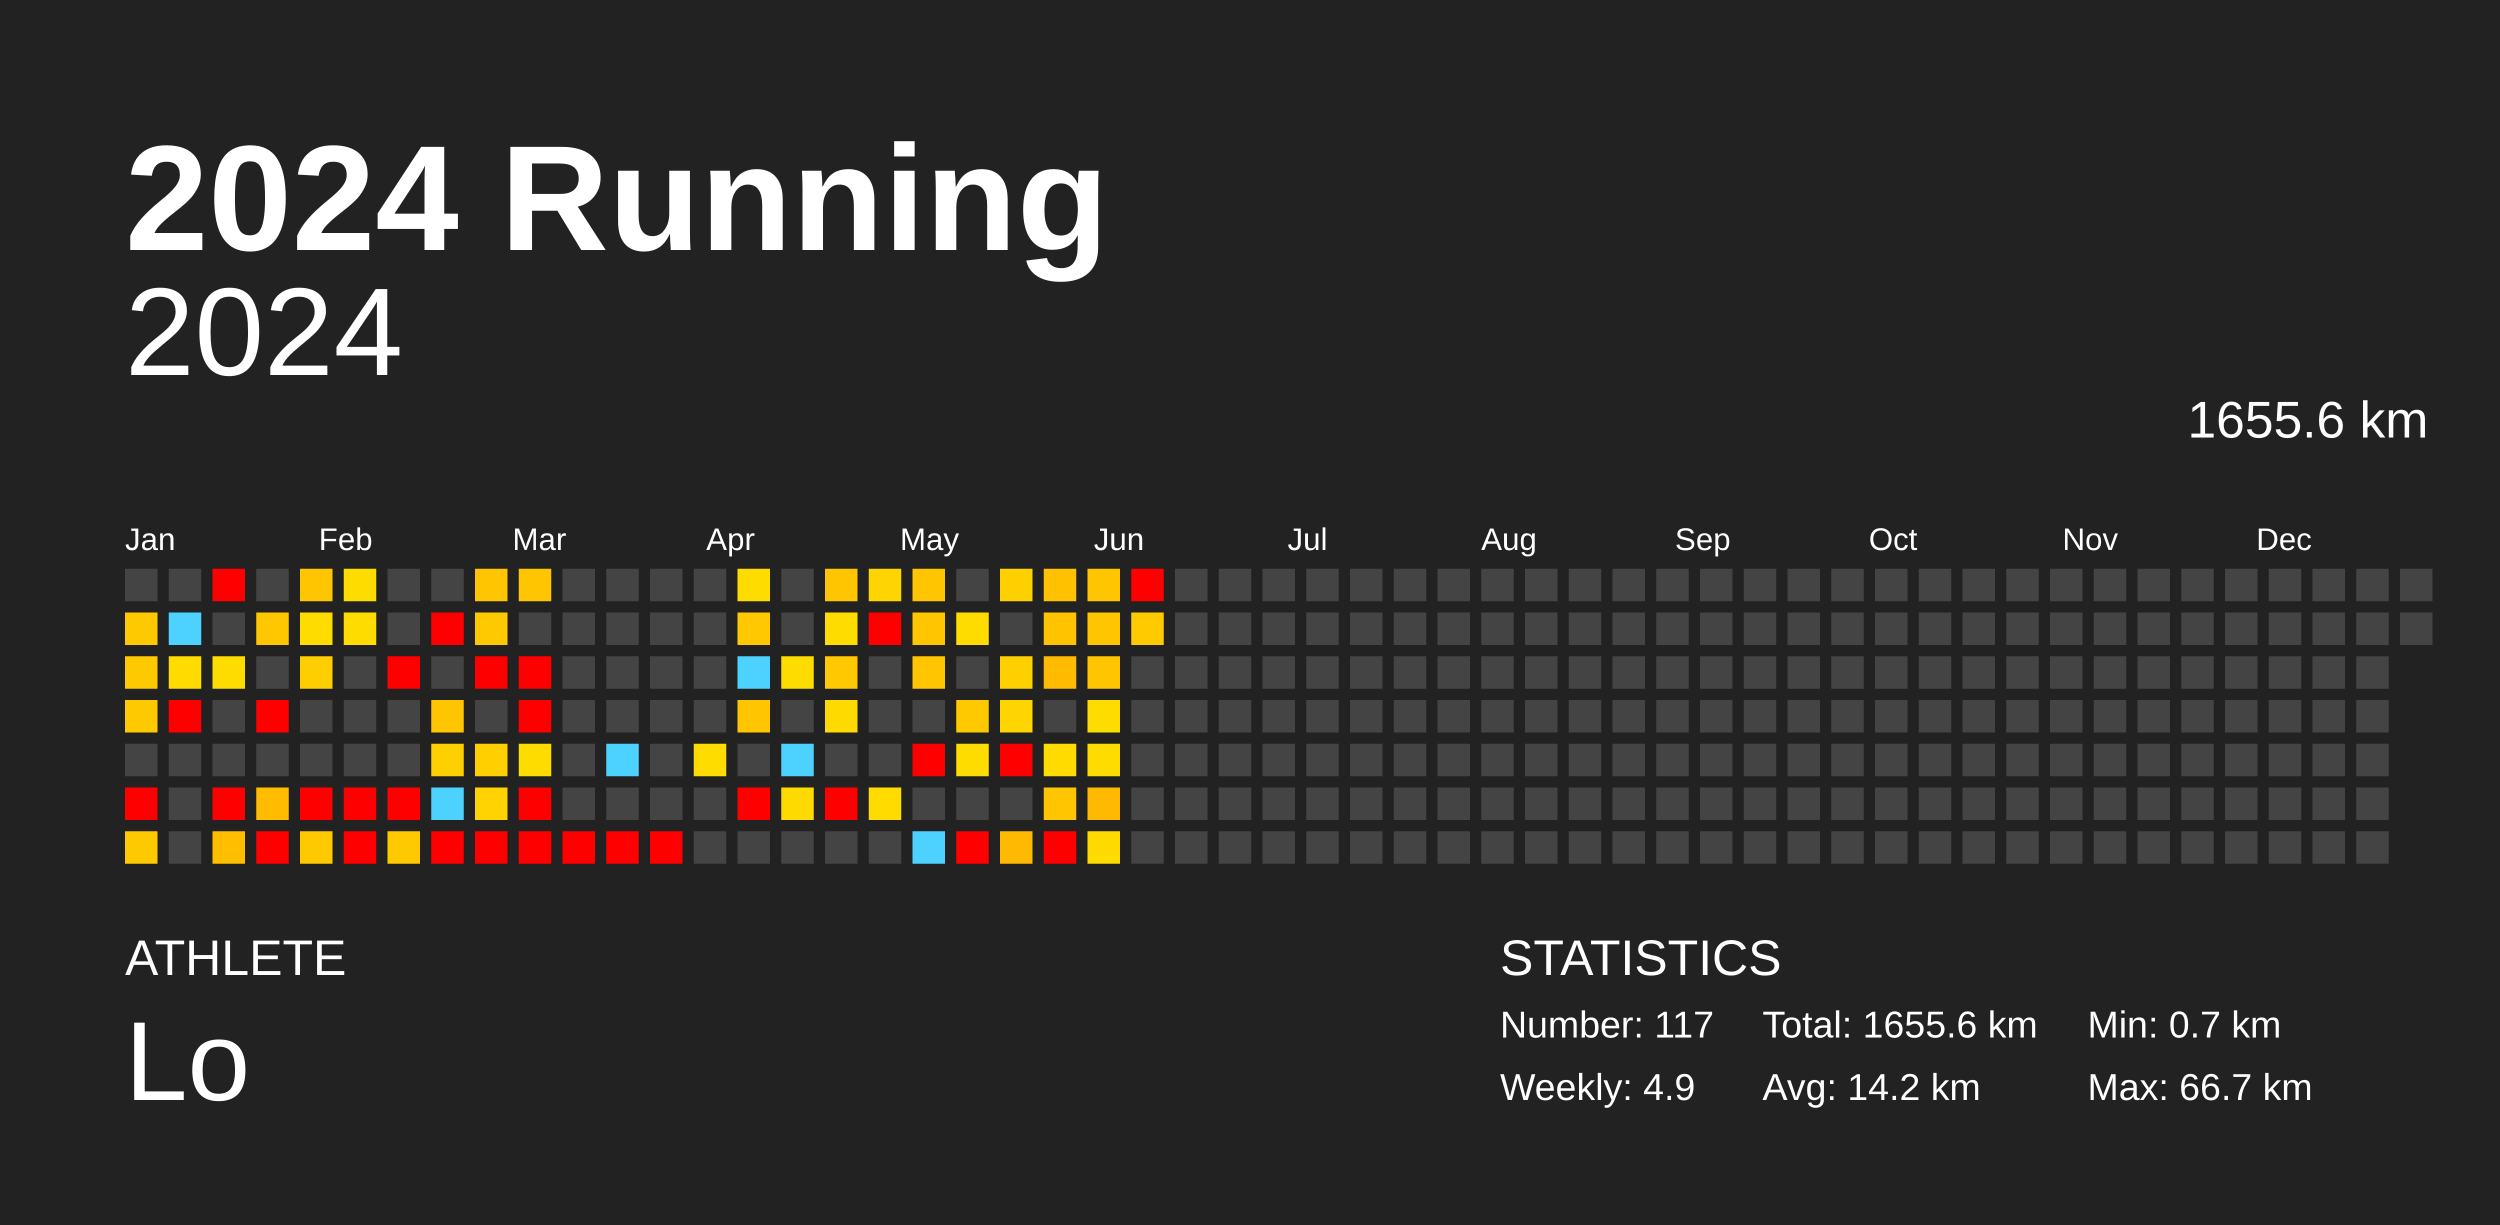
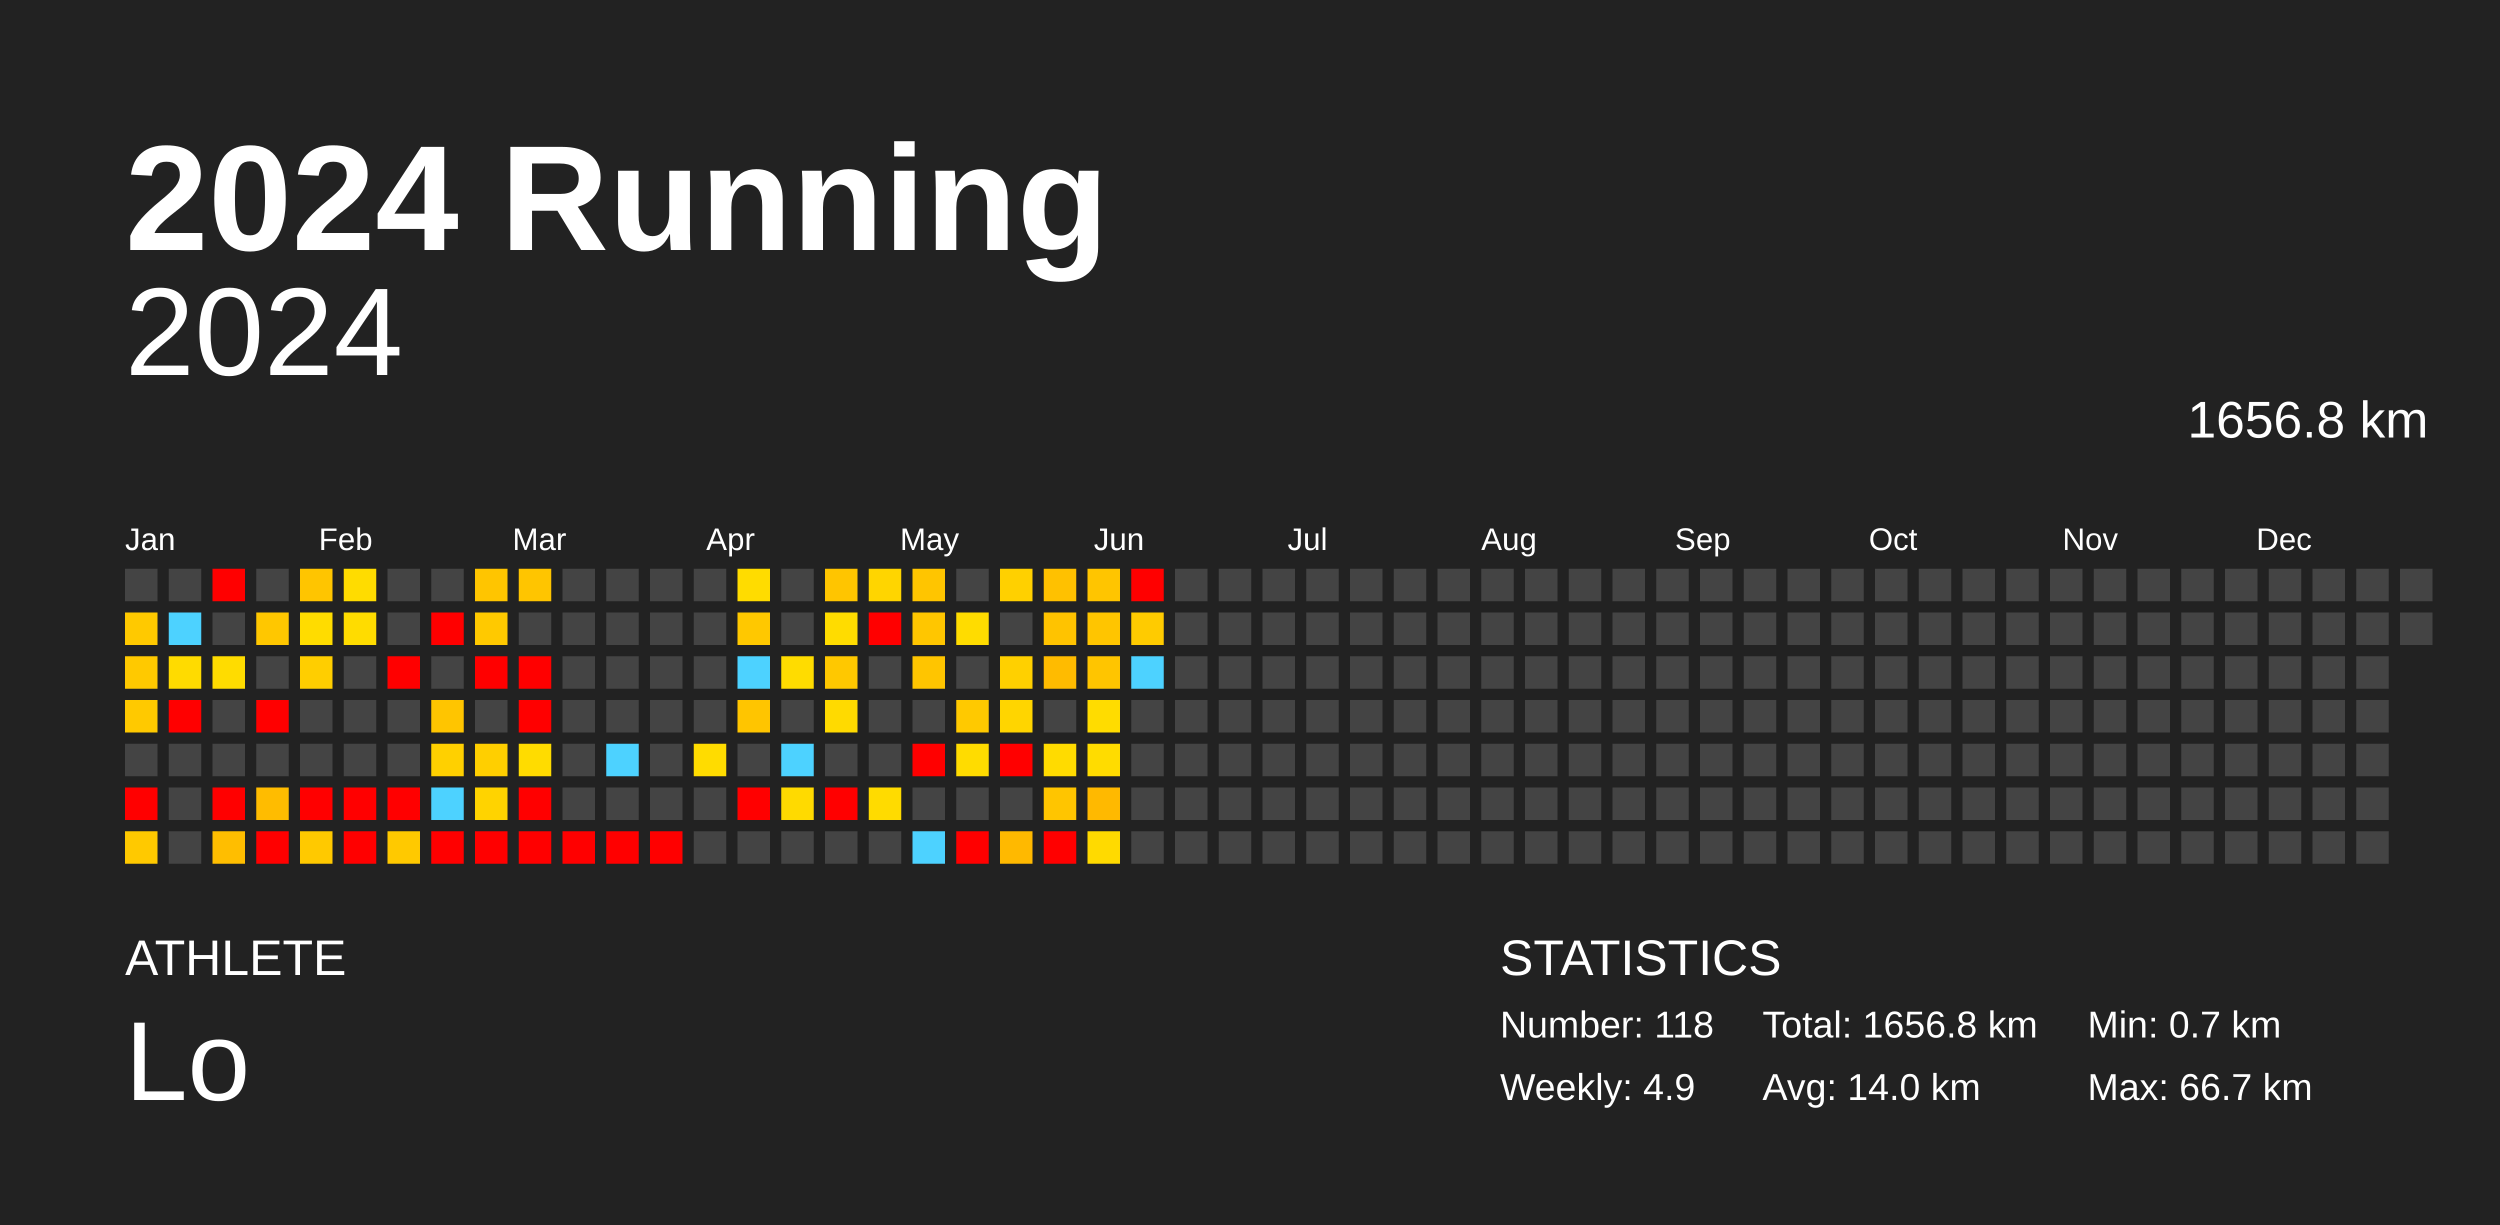
<svg xmlns="http://www.w3.org/2000/svg" baseProfile="full" height="98mm" version="1.1" viewBox="0,0,200,98" width="200mm">
  <defs />
  <rect fill="#222222" height="98" width="200" x="0" y="0" />
  <text fill="#FFFFFF" style="font-size:12px; font-family:Arial; font-weight:bold;" x="10" y="20">2024 Running</text>
  <text fill="#FFFFFF" style="font-size:4px; font-family:Arial" x="10" y="78">ATHLETE</text>
  <text fill="#FFFFFF" style="font-size:9px; font-family:Arial" x="10" y="88">Lo</text>
  <text fill="#FFFFFF" style="font-size:4px; font-family:Arial" x="120" y="78">STATISTICS</text>
-   <text fill="#FFFFFF" style="font-size:3px; font-family:Arial" x="120" y="83">Number: 117</text>
+   <text fill="#FFFFFF" style="font-size:3px; font-family:Arial" x="120" y="83">Number: 118</text>
  <text fill="#FFFFFF" style="font-size:3px; font-family:Arial" x="120" y="88">Weekly: 4.9</text>
-   <text fill="#FFFFFF" style="font-size:3px; font-family:Arial" x="141" y="83">Total: 1655.6 km</text>
-   <text fill="#FFFFFF" style="font-size:3px; font-family:Arial" x="141" y="88">Avg: 14.2 km</text>
+   <text fill="#FFFFFF" style="font-size:3px; font-family:Arial" x="141" y="83">Total: 1656.8 km</text>
+   <text fill="#FFFFFF" style="font-size:3px; font-family:Arial" x="141" y="88">Avg: 14.0 km</text>
  <text fill="#FFFFFF" style="font-size:3px; font-family:Arial" x="167" y="83">Min: 0.7 km</text>
  <text fill="#FFFFFF" style="font-size:3px; font-family:Arial" x="167" y="88">Max: 66.7 km</text>
  <text alignment-baseline="hanging" fill="#FFFFFF" style="font-size:10.0px; font-family:Arial;" x="10" y="30">2024</text>
-   <text alignment-baseline="hanging" fill="#FFFFFF" style="font-size:4.125px; font-family:Arial;" x="175" y="35">1655.6 km</text>
+   <text alignment-baseline="hanging" fill="#FFFFFF" style="font-size:4.125px; font-family:Arial;" x="175" y="35">1656.8 km</text>
  <text fill="#FFFFFF" style="font-size:2.5px; font-family:Arial" x="10.0" y="44">Jan</text>
  <text fill="#FFFFFF" style="font-size:2.5px; font-family:Arial" x="25.5" y="44">Feb</text>
  <text fill="#FFFFFF" style="font-size:2.5px; font-family:Arial" x="41.0" y="44">Mar</text>
  <text fill="#FFFFFF" style="font-size:2.5px; font-family:Arial" x="56.5" y="44">Apr</text>
  <text fill="#FFFFFF" style="font-size:2.5px; font-family:Arial" x="72.0" y="44">May</text>
  <text fill="#FFFFFF" style="font-size:2.5px; font-family:Arial" x="87.5" y="44">Jun</text>
  <text fill="#FFFFFF" style="font-size:2.5px; font-family:Arial" x="103.0" y="44">Jul</text>
  <text fill="#FFFFFF" style="font-size:2.5px; font-family:Arial" x="118.5" y="44">Aug</text>
  <text fill="#FFFFFF" style="font-size:2.5px; font-family:Arial" x="134.0" y="44">Sep</text>
  <text fill="#FFFFFF" style="font-size:2.5px; font-family:Arial" x="149.5" y="44">Oct</text>
  <text fill="#FFFFFF" style="font-size:2.5px; font-family:Arial" x="165.0" y="44">Nov</text>
  <text fill="#FFFFFF" style="font-size:2.5px; font-family:Arial" x="180.5" y="44">Dec</text>
  <rect fill="#444444" height="2.6" width="2.6" x="10.0" y="45.5" />
  <rect fill="#ffc900" height="2.6" width="2.6" x="10.0" y="49.0" />
  <rect fill="#ffc900" height="2.6" width="2.6" x="10.0" y="52.5" />
  <rect fill="#ffc900" height="2.6" width="2.6" x="10.0" y="56.0" />
  <rect fill="#444444" height="2.6" width="2.6" x="10.0" y="59.5" />
  <rect fill="red" height="2.6" width="2.6" x="10.0" y="63.0" />
  <rect fill="#ffc900" height="2.6" width="2.6" x="10.0" y="66.5" />
  <rect fill="#444444" height="2.6" width="2.6" x="13.5" y="45.5" />
  <rect fill="#4dd2ff" height="2.6" width="2.6" x="13.5" y="49.0" />
  <rect fill="#ffdb00" height="2.6" width="2.6" x="13.5" y="52.5" />
  <rect fill="red" height="2.6" width="2.6" x="13.5" y="56.0" />
  <rect fill="#444444" height="2.6" width="2.6" x="13.5" y="59.5" />
  <rect fill="#444444" height="2.6" width="2.6" x="13.5" y="63.0" />
  <rect fill="#444444" height="2.6" width="2.6" x="13.5" y="66.5" />
  <rect fill="red" height="2.6" width="2.6" x="17.0" y="45.5" />
  <rect fill="#444444" height="2.6" width="2.6" x="17.0" y="49.0" />
  <rect fill="#ffdc00" height="2.6" width="2.6" x="17.0" y="52.5" />
  <rect fill="#444444" height="2.6" width="2.6" x="17.0" y="56.0" />
  <rect fill="#444444" height="2.6" width="2.6" x="17.0" y="59.5" />
  <rect fill="red" height="2.6" width="2.6" x="17.0" y="63.0" />
  <rect fill="#ffbe00" height="2.6" width="2.6" x="17.0" y="66.5" />
  <rect fill="#444444" height="2.6" width="2.6" x="20.5" y="45.5" />
  <rect fill="#ffc700" height="2.6" width="2.6" x="20.5" y="49.0" />
  <rect fill="#444444" height="2.6" width="2.6" x="20.5" y="52.5" />
  <rect fill="red" height="2.6" width="2.6" x="20.5" y="56.0" />
  <rect fill="#444444" height="2.6" width="2.6" x="20.5" y="59.5" />
  <rect fill="#ffbc00" height="2.6" width="2.6" x="20.5" y="63.0" />
  <rect fill="red" height="2.6" width="2.6" x="20.5" y="66.5" />
  <rect fill="#ffc500" height="2.6" width="2.6" x="24.0" y="45.5" />
  <rect fill="#ffdc00" height="2.6" width="2.6" x="24.0" y="49.0" />
  <rect fill="#ffce00" height="2.6" width="2.6" x="24.0" y="52.5" />
  <rect fill="#444444" height="2.6" width="2.6" x="24.0" y="56.0" />
  <rect fill="#444444" height="2.6" width="2.6" x="24.0" y="59.5" />
  <rect fill="red" height="2.6" width="2.6" x="24.0" y="63.0" />
  <rect fill="#ffc900" height="2.6" width="2.6" x="24.0" y="66.5" />
  <rect fill="#ffdc00" height="2.6" width="2.6" x="27.5" y="45.5" />
  <rect fill="#ffdc00" height="2.6" width="2.6" x="27.5" y="49.0" />
  <rect fill="#444444" height="2.6" width="2.6" x="27.5" y="52.5" />
  <rect fill="#444444" height="2.6" width="2.6" x="27.5" y="56.0" />
  <rect fill="#444444" height="2.6" width="2.6" x="27.5" y="59.5" />
  <rect fill="red" height="2.6" width="2.6" x="27.5" y="63.0" />
  <rect fill="red" height="2.6" width="2.6" x="27.5" y="66.5" />
  <rect fill="#444444" height="2.6" width="2.6" x="31.0" y="45.5" />
  <rect fill="#444444" height="2.6" width="2.6" x="31.0" y="49.0" />
  <rect fill="red" height="2.6" width="2.6" x="31.0" y="52.5" />
  <rect fill="#444444" height="2.6" width="2.6" x="31.0" y="56.0" />
  <rect fill="#444444" height="2.6" width="2.6" x="31.0" y="59.5" />
  <rect fill="red" height="2.6" width="2.6" x="31.0" y="63.0" />
  <rect fill="#ffc900" height="2.6" width="2.6" x="31.0" y="66.5" />
  <rect fill="#444444" height="2.6" width="2.6" x="34.5" y="45.5" />
  <rect fill="red" height="2.6" width="2.6" x="34.5" y="49.0" />
  <rect fill="#444444" height="2.6" width="2.6" x="34.5" y="52.5" />
  <rect fill="#ffc500" height="2.6" width="2.6" x="34.5" y="56.0" />
  <rect fill="#ffd000" height="2.6" width="2.6" x="34.5" y="59.5" />
  <rect fill="#4dd2ff" height="2.6" width="2.6" x="34.5" y="63.0" />
  <rect fill="red" height="2.6" width="2.6" x="34.5" y="66.5" />
  <rect fill="#ffc500" height="2.6" width="2.6" x="38.0" y="45.5" />
  <rect fill="#ffc900" height="2.6" width="2.6" x="38.0" y="49.0" />
  <rect fill="red" height="2.6" width="2.6" x="38.0" y="52.5" />
  <rect fill="#444444" height="2.6" width="2.6" x="38.0" y="56.0" />
  <rect fill="#ffcf00" height="2.6" width="2.6" x="38.0" y="59.5" />
  <rect fill="#ffd300" height="2.6" width="2.6" x="38.0" y="63.0" />
  <rect fill="red" height="2.6" width="2.6" x="38.0" y="66.5" />
  <rect fill="#ffc500" height="2.6" width="2.6" x="41.5" y="45.5" />
  <rect fill="#444444" height="2.6" width="2.6" x="41.5" y="49.0" />
  <rect fill="red" height="2.6" width="2.6" x="41.5" y="52.5" />
  <rect fill="red" height="2.6" width="2.6" x="41.5" y="56.0" />
  <rect fill="#ffdc00" height="2.6" width="2.6" x="41.5" y="59.5" />
  <rect fill="red" height="2.6" width="2.6" x="41.5" y="63.0" />
  <rect fill="red" height="2.6" width="2.6" x="41.5" y="66.5" />
  <rect fill="#444444" height="2.6" width="2.6" x="45.0" y="45.5" />
  <rect fill="#444444" height="2.6" width="2.6" x="45.0" y="49.0" />
  <rect fill="#444444" height="2.6" width="2.6" x="45.0" y="52.5" />
  <rect fill="#444444" height="2.6" width="2.6" x="45.0" y="56.0" />
  <rect fill="#444444" height="2.6" width="2.6" x="45.0" y="59.5" />
  <rect fill="#444444" height="2.6" width="2.6" x="45.0" y="63.0" />
  <rect fill="red" height="2.6" width="2.6" x="45.0" y="66.5" />
  <rect fill="#444444" height="2.6" width="2.6" x="48.5" y="45.5" />
  <rect fill="#444444" height="2.6" width="2.6" x="48.5" y="49.0" />
  <rect fill="#444444" height="2.6" width="2.6" x="48.5" y="52.5" />
  <rect fill="#444444" height="2.6" width="2.6" x="48.5" y="56.0" />
  <rect fill="#4dd2ff" height="2.6" width="2.6" x="48.5" y="59.5" />
  <rect fill="#444444" height="2.6" width="2.6" x="48.5" y="63.0" />
  <rect fill="red" height="2.6" width="2.6" x="48.5" y="66.5" />
  <rect fill="#444444" height="2.6" width="2.6" x="52.0" y="45.5" />
  <rect fill="#444444" height="2.6" width="2.6" x="52.0" y="49.0" />
  <rect fill="#444444" height="2.6" width="2.6" x="52.0" y="52.5" />
  <rect fill="#444444" height="2.6" width="2.6" x="52.0" y="56.0" />
  <rect fill="#444444" height="2.6" width="2.6" x="52.0" y="59.5" />
  <rect fill="#444444" height="2.6" width="2.6" x="52.0" y="63.0" />
  <rect fill="red" height="2.6" width="2.6" x="52.0" y="66.5" />
  <rect fill="#444444" height="2.6" width="2.6" x="55.5" y="45.5" />
  <rect fill="#444444" height="2.6" width="2.6" x="55.5" y="49.0" />
  <rect fill="#444444" height="2.6" width="2.6" x="55.5" y="52.5" />
  <rect fill="#444444" height="2.6" width="2.6" x="55.5" y="56.0" />
  <rect fill="#ffdc00" height="2.6" width="2.6" x="55.5" y="59.5" />
  <rect fill="#444444" height="2.6" width="2.6" x="55.5" y="63.0" />
  <rect fill="#444444" height="2.6" width="2.6" x="55.5" y="66.5" />
  <rect fill="#ffdc00" height="2.6" width="2.6" x="59.0" y="45.5" />
  <rect fill="#ffc800" height="2.6" width="2.6" x="59.0" y="49.0" />
  <rect fill="#4dd2ff" height="2.6" width="2.6" x="59.0" y="52.5" />
  <rect fill="#ffc500" height="2.6" width="2.6" x="59.0" y="56.0" />
  <rect fill="#444444" height="2.6" width="2.6" x="59.0" y="59.5" />
  <rect fill="red" height="2.6" width="2.6" x="59.0" y="63.0" />
  <rect fill="#444444" height="2.6" width="2.6" x="59.0" y="66.5" />
  <rect fill="#444444" height="2.6" width="2.6" x="62.5" y="45.5" />
  <rect fill="#444444" height="2.6" width="2.6" x="62.5" y="49.0" />
  <rect fill="#ffdc00" height="2.6" width="2.6" x="62.5" y="52.5" />
  <rect fill="#444444" height="2.6" width="2.6" x="62.5" y="56.0" />
  <rect fill="#4dd2ff" height="2.6" width="2.6" x="62.5" y="59.5" />
  <rect fill="#ffda00" height="2.6" width="2.6" x="62.5" y="63.0" />
  <rect fill="#444444" height="2.6" width="2.6" x="62.5" y="66.5" />
  <rect fill="#ffc500" height="2.6" width="2.6" x="66.0" y="45.5" />
  <rect fill="#ffdc00" height="2.6" width="2.6" x="66.0" y="49.0" />
  <rect fill="#ffc800" height="2.6" width="2.6" x="66.0" y="52.5" />
  <rect fill="#ffda00" height="2.6" width="2.6" x="66.0" y="56.0" />
  <rect fill="#444444" height="2.6" width="2.6" x="66.0" y="59.5" />
  <rect fill="red" height="2.6" width="2.6" x="66.0" y="63.0" />
  <rect fill="#444444" height="2.6" width="2.6" x="66.0" y="66.5" />
  <rect fill="#ffd500" height="2.6" width="2.6" x="69.5" y="45.5" />
  <rect fill="red" height="2.6" width="2.6" x="69.5" y="49.0" />
  <rect fill="#444444" height="2.6" width="2.6" x="69.5" y="52.5" />
  <rect fill="#444444" height="2.6" width="2.6" x="69.5" y="56.0" />
  <rect fill="#444444" height="2.6" width="2.6" x="69.5" y="59.5" />
  <rect fill="#ffdb00" height="2.6" width="2.6" x="69.5" y="63.0" />
  <rect fill="#444444" height="2.6" width="2.6" x="69.5" y="66.5" />
  <rect fill="#ffc500" height="2.6" width="2.6" x="73.0" y="45.5" />
  <rect fill="#ffc600" height="2.6" width="2.6" x="73.0" y="49.0" />
  <rect fill="#ffc500" height="2.6" width="2.6" x="73.0" y="52.5" />
  <rect fill="#444444" height="2.6" width="2.6" x="73.0" y="56.0" />
  <rect fill="red" height="2.6" width="2.6" x="73.0" y="59.5" />
  <rect fill="#444444" height="2.6" width="2.6" x="73.0" y="63.0" />
  <rect fill="#4dd2ff" height="2.6" width="2.6" x="73.0" y="66.5" />
  <rect fill="#444444" height="2.6" width="2.6" x="76.5" y="45.5" />
  <rect fill="#ffdc00" height="2.6" width="2.6" x="76.5" y="49.0" />
  <rect fill="#444444" height="2.6" width="2.6" x="76.5" y="52.5" />
  <rect fill="#ffc900" height="2.6" width="2.6" x="76.5" y="56.0" />
  <rect fill="#ffdc00" height="2.6" width="2.6" x="76.5" y="59.5" />
  <rect fill="#444444" height="2.6" width="2.6" x="76.5" y="63.0" />
  <rect fill="red" height="2.6" width="2.6" x="76.5" y="66.5" />
  <rect fill="#ffd000" height="2.6" width="2.6" x="80.0" y="45.5" />
  <rect fill="#444444" height="2.6" width="2.6" x="80.0" y="49.0" />
  <rect fill="#ffd000" height="2.6" width="2.6" x="80.0" y="52.5" />
  <rect fill="#ffd500" height="2.6" width="2.6" x="80.0" y="56.0" />
  <rect fill="red" height="2.6" width="2.6" x="80.0" y="59.5" />
  <rect fill="#444444" height="2.6" width="2.6" x="80.0" y="63.0" />
  <rect fill="#ffb900" height="2.6" width="2.6" x="80.0" y="66.5" />
  <rect fill="#ffc100" height="2.6" width="2.6" x="83.5" y="45.5" />
  <rect fill="#ffc300" height="2.6" width="2.6" x="83.5" y="49.0" />
  <rect fill="#ffbb00" height="2.6" width="2.6" x="83.5" y="52.5" />
  <rect fill="#444444" height="2.6" width="2.6" x="83.5" y="56.0" />
  <rect fill="#ffdb00" height="2.6" width="2.6" x="83.5" y="59.5" />
  <rect fill="#ffc500" height="2.6" width="2.6" x="83.5" y="63.0" />
  <rect fill="red" height="2.6" width="2.6" x="83.5" y="66.5" />
  <rect fill="#ffc500" height="2.6" width="2.6" x="87.0" y="45.5" />
  <rect fill="#ffc500" height="2.6" width="2.6" x="87.0" y="49.0" />
  <rect fill="#ffc500" height="2.6" width="2.6" x="87.0" y="52.5" />
  <rect fill="#ffdc00" height="2.6" width="2.6" x="87.0" y="56.0" />
  <rect fill="#ffdc00" height="2.6" width="2.6" x="87.0" y="59.5" />
  <rect fill="#ffb900" height="2.6" width="2.6" x="87.0" y="63.0" />
  <rect fill="#ffda00" height="2.6" width="2.6" x="87.0" y="66.5" />
  <rect fill="red" height="2.6" width="2.6" x="90.5" y="45.5" />
  <rect fill="#ffcb00" height="2.6" width="2.6" x="90.5" y="49.0" />
-   <rect fill="#444444" height="2.6" width="2.6" x="90.5" y="52.5" />
+   <rect fill="#4dd2ff" height="2.6" width="2.6" x="90.5" y="52.5" />
  <rect fill="#444444" height="2.6" width="2.6" x="90.5" y="56.0" />
  <rect fill="#444444" height="2.6" width="2.6" x="90.5" y="59.5" />
  <rect fill="#444444" height="2.6" width="2.6" x="90.5" y="63.0" />
  <rect fill="#444444" height="2.6" width="2.6" x="90.5" y="66.5" />
  <rect fill="#444444" height="2.6" width="2.6" x="94.0" y="45.5" />
  <rect fill="#444444" height="2.6" width="2.6" x="94.0" y="49.0" />
  <rect fill="#444444" height="2.6" width="2.6" x="94.0" y="52.5" />
  <rect fill="#444444" height="2.6" width="2.6" x="94.0" y="56.0" />
  <rect fill="#444444" height="2.6" width="2.6" x="94.0" y="59.5" />
  <rect fill="#444444" height="2.6" width="2.6" x="94.0" y="63.0" />
  <rect fill="#444444" height="2.6" width="2.6" x="94.0" y="66.5" />
  <rect fill="#444444" height="2.6" width="2.6" x="97.5" y="45.5" />
  <rect fill="#444444" height="2.6" width="2.6" x="97.5" y="49.0" />
  <rect fill="#444444" height="2.6" width="2.6" x="97.5" y="52.5" />
  <rect fill="#444444" height="2.6" width="2.6" x="97.5" y="56.0" />
  <rect fill="#444444" height="2.6" width="2.6" x="97.5" y="59.5" />
  <rect fill="#444444" height="2.6" width="2.6" x="97.5" y="63.0" />
  <rect fill="#444444" height="2.6" width="2.6" x="97.5" y="66.5" />
  <rect fill="#444444" height="2.6" width="2.6" x="101.0" y="45.5" />
  <rect fill="#444444" height="2.6" width="2.6" x="101.0" y="49.0" />
  <rect fill="#444444" height="2.6" width="2.6" x="101.0" y="52.5" />
  <rect fill="#444444" height="2.6" width="2.6" x="101.0" y="56.0" />
  <rect fill="#444444" height="2.6" width="2.6" x="101.0" y="59.5" />
  <rect fill="#444444" height="2.6" width="2.6" x="101.0" y="63.0" />
  <rect fill="#444444" height="2.6" width="2.6" x="101.0" y="66.5" />
  <rect fill="#444444" height="2.6" width="2.6" x="104.5" y="45.5" />
  <rect fill="#444444" height="2.6" width="2.6" x="104.5" y="49.0" />
  <rect fill="#444444" height="2.6" width="2.6" x="104.5" y="52.5" />
  <rect fill="#444444" height="2.6" width="2.6" x="104.5" y="56.0" />
  <rect fill="#444444" height="2.6" width="2.6" x="104.5" y="59.5" />
  <rect fill="#444444" height="2.6" width="2.6" x="104.5" y="63.0" />
  <rect fill="#444444" height="2.6" width="2.6" x="104.5" y="66.5" />
  <rect fill="#444444" height="2.6" width="2.6" x="108.0" y="45.5" />
  <rect fill="#444444" height="2.6" width="2.6" x="108.0" y="49.0" />
  <rect fill="#444444" height="2.6" width="2.6" x="108.0" y="52.5" />
  <rect fill="#444444" height="2.6" width="2.6" x="108.0" y="56.0" />
  <rect fill="#444444" height="2.6" width="2.6" x="108.0" y="59.5" />
  <rect fill="#444444" height="2.6" width="2.6" x="108.0" y="63.0" />
  <rect fill="#444444" height="2.6" width="2.6" x="108.0" y="66.5" />
  <rect fill="#444444" height="2.6" width="2.6" x="111.5" y="45.5" />
  <rect fill="#444444" height="2.6" width="2.6" x="111.5" y="49.0" />
  <rect fill="#444444" height="2.6" width="2.6" x="111.5" y="52.5" />
  <rect fill="#444444" height="2.6" width="2.6" x="111.5" y="56.0" />
  <rect fill="#444444" height="2.6" width="2.6" x="111.5" y="59.5" />
  <rect fill="#444444" height="2.6" width="2.6" x="111.5" y="63.0" />
  <rect fill="#444444" height="2.6" width="2.6" x="111.5" y="66.5" />
  <rect fill="#444444" height="2.6" width="2.6" x="115.0" y="45.5" />
  <rect fill="#444444" height="2.6" width="2.6" x="115.0" y="49.0" />
  <rect fill="#444444" height="2.6" width="2.6" x="115.0" y="52.5" />
  <rect fill="#444444" height="2.6" width="2.6" x="115.0" y="56.0" />
  <rect fill="#444444" height="2.6" width="2.6" x="115.0" y="59.5" />
  <rect fill="#444444" height="2.6" width="2.6" x="115.0" y="63.0" />
  <rect fill="#444444" height="2.6" width="2.6" x="115.0" y="66.5" />
  <rect fill="#444444" height="2.6" width="2.6" x="118.5" y="45.5" />
  <rect fill="#444444" height="2.6" width="2.6" x="118.5" y="49.0" />
  <rect fill="#444444" height="2.6" width="2.6" x="118.5" y="52.5" />
  <rect fill="#444444" height="2.6" width="2.6" x="118.5" y="56.0" />
  <rect fill="#444444" height="2.6" width="2.6" x="118.5" y="59.5" />
  <rect fill="#444444" height="2.6" width="2.6" x="118.5" y="63.0" />
  <rect fill="#444444" height="2.6" width="2.6" x="118.5" y="66.5" />
  <rect fill="#444444" height="2.6" width="2.6" x="122.0" y="45.5" />
  <rect fill="#444444" height="2.6" width="2.6" x="122.0" y="49.0" />
  <rect fill="#444444" height="2.6" width="2.6" x="122.0" y="52.5" />
  <rect fill="#444444" height="2.6" width="2.6" x="122.0" y="56.0" />
  <rect fill="#444444" height="2.6" width="2.6" x="122.0" y="59.5" />
  <rect fill="#444444" height="2.6" width="2.6" x="122.0" y="63.0" />
  <rect fill="#444444" height="2.6" width="2.6" x="122.0" y="66.5" />
  <rect fill="#444444" height="2.6" width="2.6" x="125.5" y="45.5" />
  <rect fill="#444444" height="2.6" width="2.6" x="125.5" y="49.0" />
  <rect fill="#444444" height="2.6" width="2.6" x="125.5" y="52.5" />
  <rect fill="#444444" height="2.6" width="2.6" x="125.5" y="56.0" />
  <rect fill="#444444" height="2.6" width="2.6" x="125.5" y="59.5" />
  <rect fill="#444444" height="2.6" width="2.6" x="125.5" y="63.0" />
  <rect fill="#444444" height="2.6" width="2.6" x="125.5" y="66.5" />
  <rect fill="#444444" height="2.6" width="2.6" x="129.0" y="45.5" />
  <rect fill="#444444" height="2.6" width="2.6" x="129.0" y="49.0" />
  <rect fill="#444444" height="2.6" width="2.6" x="129.0" y="52.5" />
  <rect fill="#444444" height="2.6" width="2.6" x="129.0" y="56.0" />
  <rect fill="#444444" height="2.6" width="2.6" x="129.0" y="59.5" />
  <rect fill="#444444" height="2.6" width="2.6" x="129.0" y="63.0" />
  <rect fill="#444444" height="2.6" width="2.6" x="129.0" y="66.5" />
  <rect fill="#444444" height="2.6" width="2.6" x="132.5" y="45.5" />
  <rect fill="#444444" height="2.6" width="2.6" x="132.5" y="49.0" />
  <rect fill="#444444" height="2.6" width="2.6" x="132.5" y="52.5" />
  <rect fill="#444444" height="2.6" width="2.6" x="132.5" y="56.0" />
  <rect fill="#444444" height="2.6" width="2.6" x="132.5" y="59.5" />
  <rect fill="#444444" height="2.6" width="2.6" x="132.5" y="63.0" />
  <rect fill="#444444" height="2.6" width="2.6" x="132.5" y="66.5" />
  <rect fill="#444444" height="2.6" width="2.6" x="136.0" y="45.5" />
  <rect fill="#444444" height="2.6" width="2.6" x="136.0" y="49.0" />
  <rect fill="#444444" height="2.6" width="2.6" x="136.0" y="52.5" />
  <rect fill="#444444" height="2.6" width="2.6" x="136.0" y="56.0" />
  <rect fill="#444444" height="2.6" width="2.6" x="136.0" y="59.5" />
  <rect fill="#444444" height="2.6" width="2.6" x="136.0" y="63.0" />
  <rect fill="#444444" height="2.6" width="2.6" x="136.0" y="66.5" />
  <rect fill="#444444" height="2.6" width="2.6" x="139.5" y="45.5" />
  <rect fill="#444444" height="2.6" width="2.6" x="139.5" y="49.0" />
  <rect fill="#444444" height="2.6" width="2.6" x="139.5" y="52.5" />
  <rect fill="#444444" height="2.6" width="2.6" x="139.5" y="56.0" />
  <rect fill="#444444" height="2.6" width="2.6" x="139.5" y="59.5" />
  <rect fill="#444444" height="2.6" width="2.6" x="139.5" y="63.0" />
  <rect fill="#444444" height="2.6" width="2.6" x="139.5" y="66.5" />
  <rect fill="#444444" height="2.6" width="2.6" x="143.0" y="45.5" />
  <rect fill="#444444" height="2.6" width="2.6" x="143.0" y="49.0" />
  <rect fill="#444444" height="2.6" width="2.6" x="143.0" y="52.5" />
  <rect fill="#444444" height="2.6" width="2.6" x="143.0" y="56.0" />
  <rect fill="#444444" height="2.6" width="2.6" x="143.0" y="59.5" />
  <rect fill="#444444" height="2.6" width="2.6" x="143.0" y="63.0" />
  <rect fill="#444444" height="2.6" width="2.6" x="143.0" y="66.5" />
  <rect fill="#444444" height="2.6" width="2.6" x="146.5" y="45.5" />
  <rect fill="#444444" height="2.6" width="2.6" x="146.5" y="49.0" />
  <rect fill="#444444" height="2.6" width="2.6" x="146.5" y="52.5" />
  <rect fill="#444444" height="2.6" width="2.6" x="146.5" y="56.0" />
  <rect fill="#444444" height="2.6" width="2.6" x="146.5" y="59.5" />
  <rect fill="#444444" height="2.6" width="2.6" x="146.5" y="63.0" />
  <rect fill="#444444" height="2.6" width="2.6" x="146.5" y="66.5" />
  <rect fill="#444444" height="2.6" width="2.6" x="150.0" y="45.5" />
  <rect fill="#444444" height="2.6" width="2.6" x="150.0" y="49.0" />
  <rect fill="#444444" height="2.6" width="2.6" x="150.0" y="52.5" />
  <rect fill="#444444" height="2.6" width="2.6" x="150.0" y="56.0" />
  <rect fill="#444444" height="2.6" width="2.6" x="150.0" y="59.5" />
  <rect fill="#444444" height="2.6" width="2.6" x="150.0" y="63.0" />
  <rect fill="#444444" height="2.6" width="2.6" x="150.0" y="66.5" />
  <rect fill="#444444" height="2.6" width="2.6" x="153.5" y="45.5" />
  <rect fill="#444444" height="2.6" width="2.6" x="153.5" y="49.0" />
  <rect fill="#444444" height="2.6" width="2.6" x="153.5" y="52.5" />
  <rect fill="#444444" height="2.6" width="2.6" x="153.5" y="56.0" />
  <rect fill="#444444" height="2.6" width="2.6" x="153.5" y="59.5" />
  <rect fill="#444444" height="2.6" width="2.6" x="153.5" y="63.0" />
  <rect fill="#444444" height="2.6" width="2.6" x="153.5" y="66.5" />
  <rect fill="#444444" height="2.6" width="2.6" x="157.0" y="45.5" />
  <rect fill="#444444" height="2.6" width="2.6" x="157.0" y="49.0" />
  <rect fill="#444444" height="2.6" width="2.6" x="157.0" y="52.5" />
  <rect fill="#444444" height="2.6" width="2.6" x="157.0" y="56.0" />
  <rect fill="#444444" height="2.6" width="2.6" x="157.0" y="59.5" />
  <rect fill="#444444" height="2.6" width="2.6" x="157.0" y="63.0" />
  <rect fill="#444444" height="2.6" width="2.6" x="157.0" y="66.5" />
  <rect fill="#444444" height="2.6" width="2.6" x="160.5" y="45.5" />
  <rect fill="#444444" height="2.6" width="2.6" x="160.5" y="49.0" />
  <rect fill="#444444" height="2.6" width="2.6" x="160.5" y="52.5" />
  <rect fill="#444444" height="2.6" width="2.6" x="160.5" y="56.0" />
  <rect fill="#444444" height="2.6" width="2.6" x="160.5" y="59.5" />
  <rect fill="#444444" height="2.6" width="2.6" x="160.5" y="63.0" />
  <rect fill="#444444" height="2.6" width="2.6" x="160.5" y="66.5" />
  <rect fill="#444444" height="2.6" width="2.6" x="164.0" y="45.5" />
  <rect fill="#444444" height="2.6" width="2.6" x="164.0" y="49.0" />
  <rect fill="#444444" height="2.6" width="2.6" x="164.0" y="52.5" />
  <rect fill="#444444" height="2.6" width="2.6" x="164.0" y="56.0" />
  <rect fill="#444444" height="2.6" width="2.6" x="164.0" y="59.5" />
  <rect fill="#444444" height="2.6" width="2.6" x="164.0" y="63.0" />
  <rect fill="#444444" height="2.6" width="2.6" x="164.0" y="66.5" />
  <rect fill="#444444" height="2.6" width="2.6" x="167.5" y="45.5" />
  <rect fill="#444444" height="2.6" width="2.6" x="167.5" y="49.0" />
  <rect fill="#444444" height="2.6" width="2.6" x="167.5" y="52.5" />
  <rect fill="#444444" height="2.6" width="2.6" x="167.5" y="56.0" />
  <rect fill="#444444" height="2.6" width="2.6" x="167.5" y="59.5" />
  <rect fill="#444444" height="2.6" width="2.6" x="167.5" y="63.0" />
  <rect fill="#444444" height="2.6" width="2.6" x="167.5" y="66.5" />
  <rect fill="#444444" height="2.6" width="2.6" x="171.0" y="45.5" />
  <rect fill="#444444" height="2.6" width="2.6" x="171.0" y="49.0" />
  <rect fill="#444444" height="2.6" width="2.6" x="171.0" y="52.5" />
  <rect fill="#444444" height="2.6" width="2.6" x="171.0" y="56.0" />
  <rect fill="#444444" height="2.6" width="2.6" x="171.0" y="59.5" />
  <rect fill="#444444" height="2.6" width="2.6" x="171.0" y="63.0" />
  <rect fill="#444444" height="2.6" width="2.6" x="171.0" y="66.5" />
  <rect fill="#444444" height="2.6" width="2.6" x="174.5" y="45.5" />
  <rect fill="#444444" height="2.6" width="2.6" x="174.5" y="49.0" />
  <rect fill="#444444" height="2.6" width="2.6" x="174.5" y="52.5" />
  <rect fill="#444444" height="2.6" width="2.6" x="174.5" y="56.0" />
  <rect fill="#444444" height="2.6" width="2.6" x="174.5" y="59.5" />
  <rect fill="#444444" height="2.6" width="2.6" x="174.5" y="63.0" />
  <rect fill="#444444" height="2.6" width="2.6" x="174.5" y="66.5" />
  <rect fill="#444444" height="2.6" width="2.6" x="178.0" y="45.5" />
  <rect fill="#444444" height="2.6" width="2.6" x="178.0" y="49.0" />
  <rect fill="#444444" height="2.6" width="2.6" x="178.0" y="52.5" />
  <rect fill="#444444" height="2.6" width="2.6" x="178.0" y="56.0" />
  <rect fill="#444444" height="2.6" width="2.6" x="178.0" y="59.5" />
  <rect fill="#444444" height="2.6" width="2.6" x="178.0" y="63.0" />
  <rect fill="#444444" height="2.6" width="2.6" x="178.0" y="66.5" />
  <rect fill="#444444" height="2.6" width="2.6" x="181.5" y="45.5" />
  <rect fill="#444444" height="2.6" width="2.6" x="181.5" y="49.0" />
  <rect fill="#444444" height="2.6" width="2.6" x="181.5" y="52.5" />
  <rect fill="#444444" height="2.6" width="2.6" x="181.5" y="56.0" />
  <rect fill="#444444" height="2.6" width="2.6" x="181.5" y="59.5" />
  <rect fill="#444444" height="2.6" width="2.6" x="181.5" y="63.0" />
  <rect fill="#444444" height="2.6" width="2.6" x="181.5" y="66.5" />
  <rect fill="#444444" height="2.6" width="2.6" x="185.0" y="45.5" />
  <rect fill="#444444" height="2.6" width="2.6" x="185.0" y="49.0" />
  <rect fill="#444444" height="2.6" width="2.6" x="185.0" y="52.5" />
  <rect fill="#444444" height="2.6" width="2.6" x="185.0" y="56.0" />
  <rect fill="#444444" height="2.6" width="2.6" x="185.0" y="59.5" />
  <rect fill="#444444" height="2.6" width="2.6" x="185.0" y="63.0" />
  <rect fill="#444444" height="2.6" width="2.6" x="185.0" y="66.5" />
  <rect fill="#444444" height="2.6" width="2.6" x="188.5" y="45.5" />
  <rect fill="#444444" height="2.6" width="2.6" x="188.5" y="49.0" />
  <rect fill="#444444" height="2.6" width="2.6" x="188.5" y="52.5" />
  <rect fill="#444444" height="2.6" width="2.6" x="188.5" y="56.0" />
  <rect fill="#444444" height="2.6" width="2.6" x="188.5" y="59.5" />
  <rect fill="#444444" height="2.6" width="2.6" x="188.5" y="63.0" />
  <rect fill="#444444" height="2.6" width="2.6" x="188.5" y="66.5" />
  <rect fill="#444444" height="2.6" width="2.6" x="192.0" y="45.5" />
  <rect fill="#444444" height="2.6" width="2.6" x="192.0" y="49.0" />
</svg>
